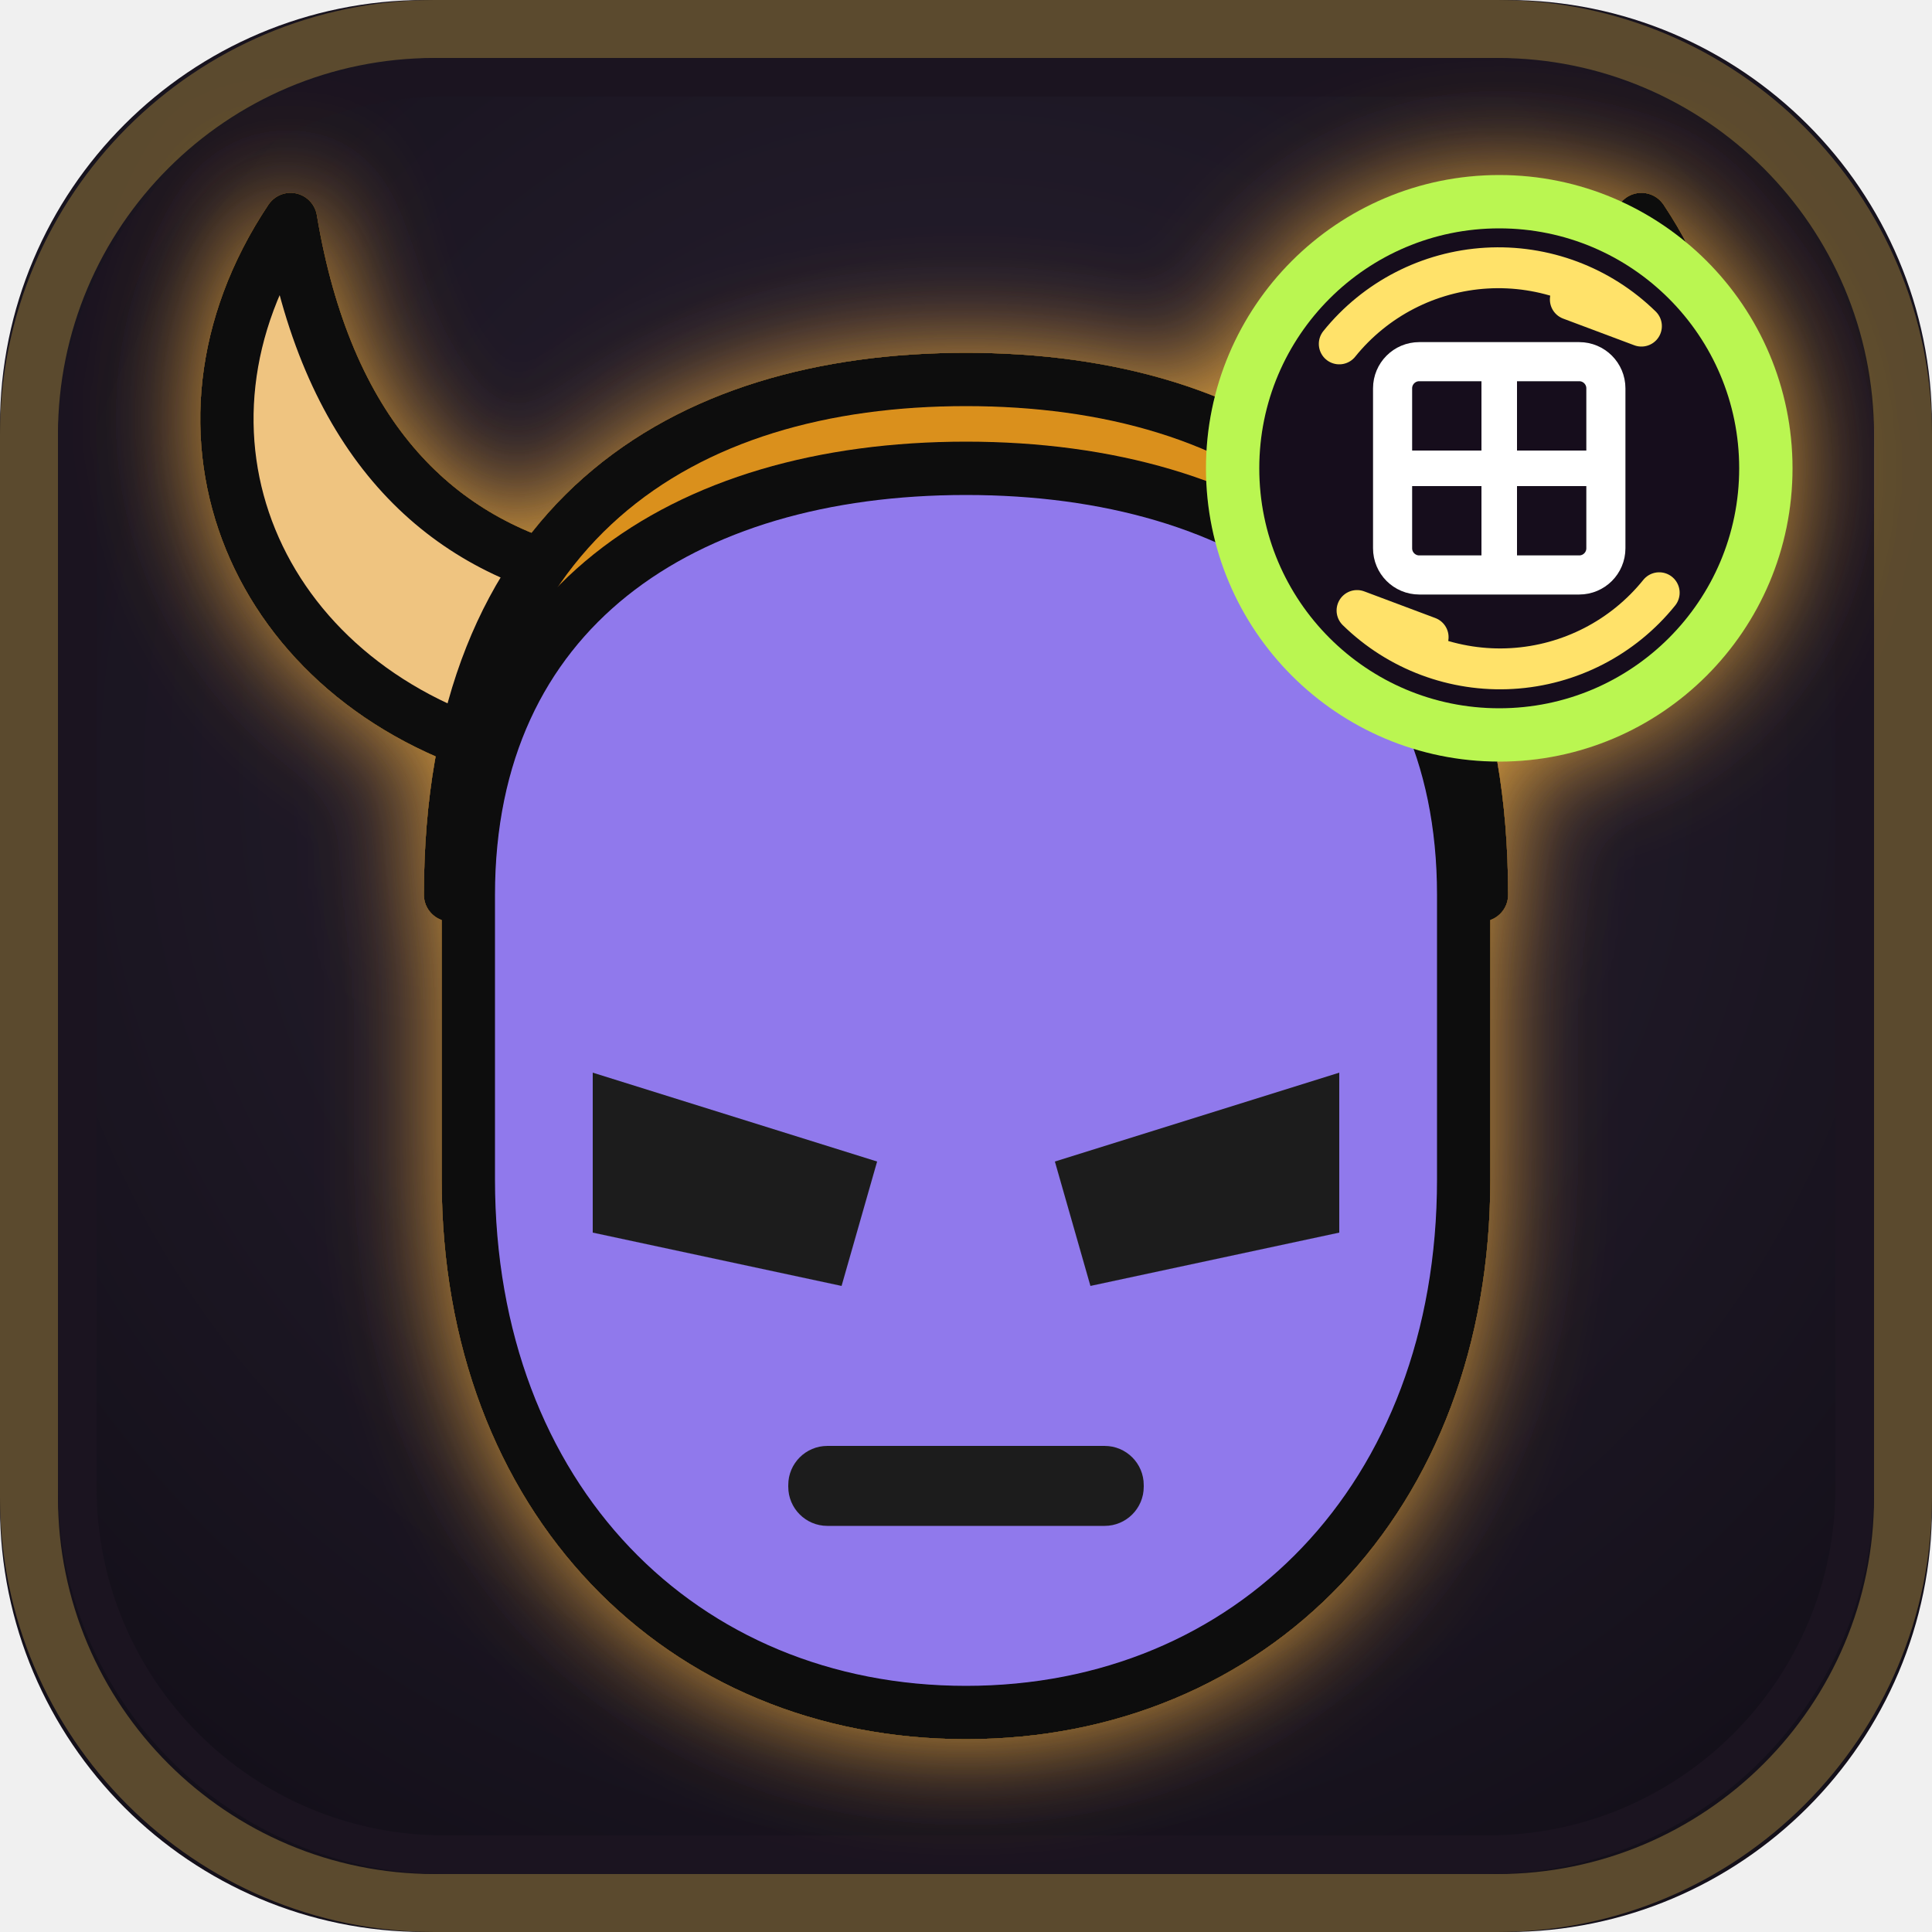
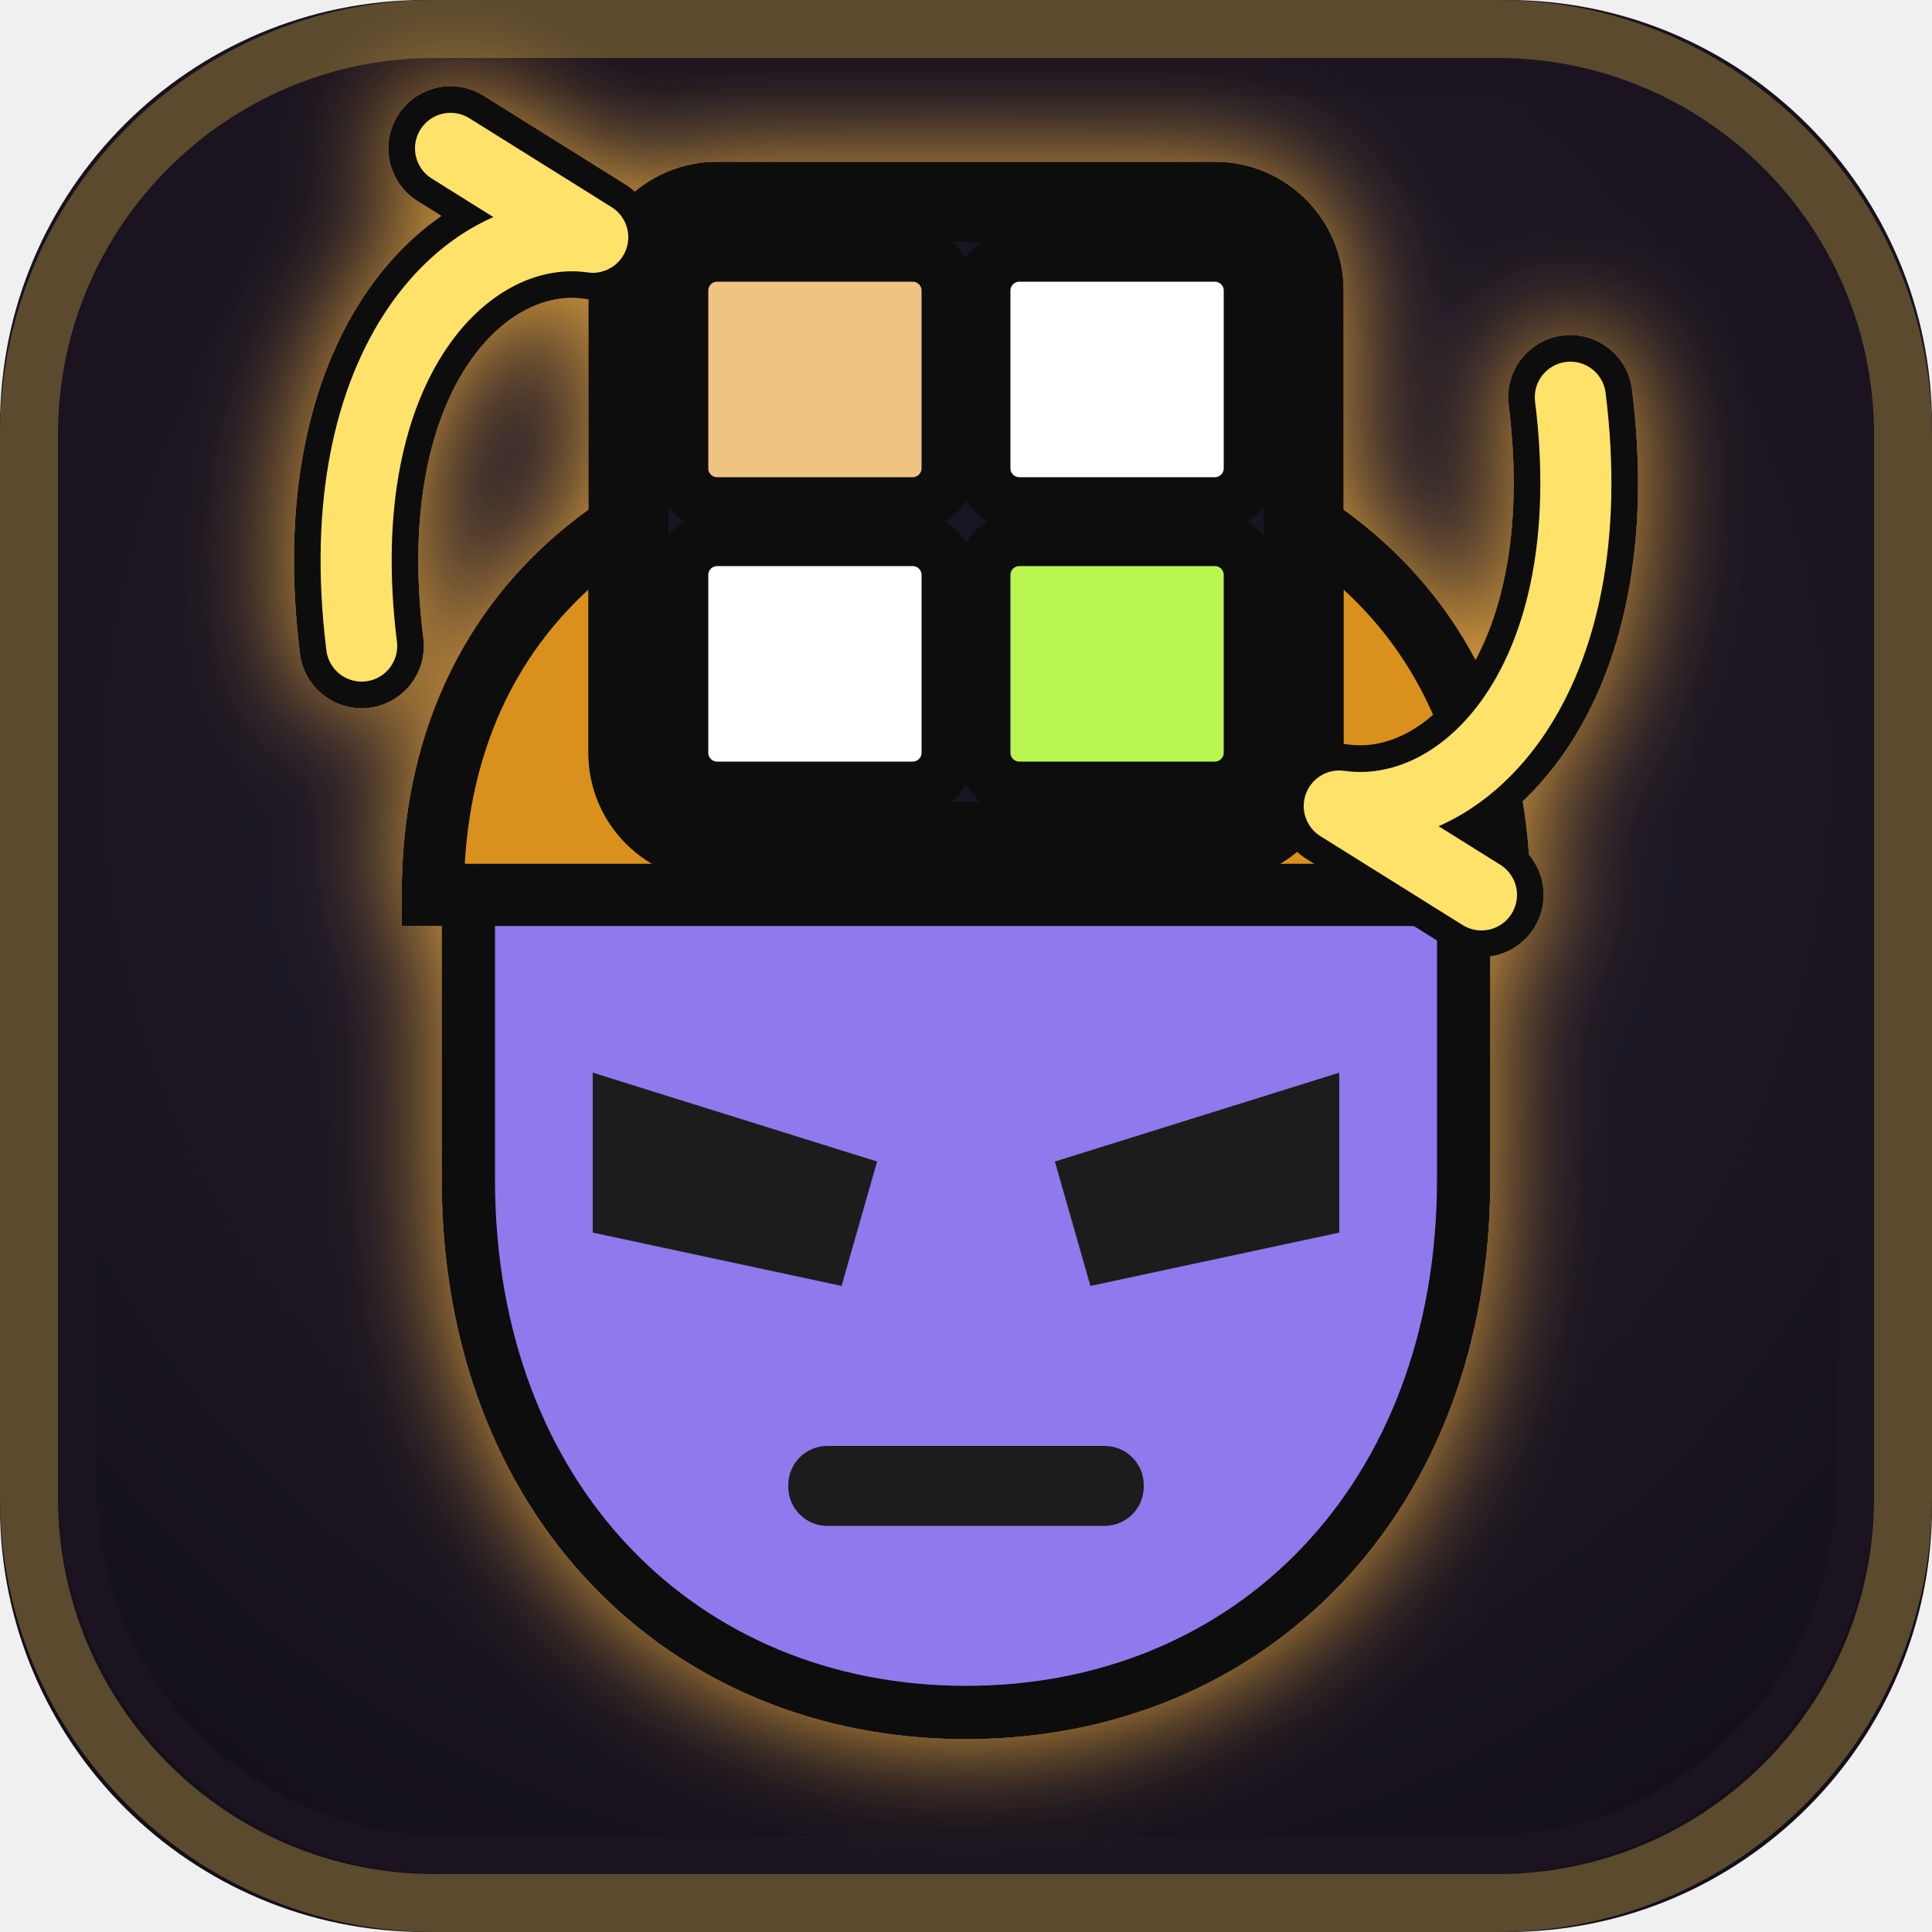
<svg xmlns="http://www.w3.org/2000/svg" viewBox="0 0 100 100" width="256" height="256">
  <defs>
    <linearGradient id="gMetal" x1="0" y1="0" x2="1" y2="1">
      <stop offset="0" stop-color="#f4f7fb" />
      <stop offset=".5" stop-color="#a9b6c7" />
      <stop offset="1" stop-color="#5d6b80" />
    </linearGradient>
    <linearGradient id="gGold" x1="0" y1="0" x2="1" y2="1">
      <stop offset="0" stop-color="#fff0a8" />
      <stop offset=".5" stop-color="#e5a82a" />
      <stop offset="1" stop-color="#8f5d0b" />
    </linearGradient>
    <radialGradient id="gBg" cx=".5" cy=".4" r=".8">
      <stop offset="0" stop-color="#2a2233" />
      <stop offset=".8" stop-color="#14101a" />
    </radialGradient>
    <filter id="glow" x="-30%" y="-30%" width="160%" height="160%">
      <feDropShadow dx="0" dy="0" stdDeviation="3" flood-color="#fab342" flood-opacity=".9" />
    </filter>
  </defs>
  <rect width="100" height="100" rx="22" fill="url(#gBg)" />
  <rect x="1.5" y="1.5" width="97" height="97" rx="21" fill="none" stroke="#5b4a2e" stroke-width="3" />
  <rect x="4" y="4" width="92" height="92" rx="19" fill="none" stroke="#1b1420" stroke-width="2" />
  <g transform="translate(4 4) scale(.92)" filter="url(#glow)">
-     <path fill="#efc480" stroke="#0b0810" stroke-width="3" stroke-linejoin="round" d="M24 38 C10 34 4 20 12 8 C14 20 20 26 28 28 Z" />
-     <path fill="#efc480" stroke="#0b0810" stroke-width="3" stroke-linejoin="round" d="M76 38 C90 34 96 20 88 8 C86 20 80 26 72 28 Z" />
-     <path fill="#da901b" stroke="#0b0810" stroke-width="3" stroke-linejoin="round" d="M21 46 C21 25 34 17 50 17 C66 17 79 25 79 46 Z" />
-     <path fill="#ffffff" fill-opacity=".4" d="M30 35 C33 25 41 21 50 21 L46 35 Z" />
    <path fill="#9079ec" stroke="#0b0810" stroke-width="3" stroke-linejoin="round" d="M22 46 C22 30 34 22 50 22 C66 22 78 30 78 46 V62 C78 80 66 92 50 92 C34 92 22 80 22 62 Z" />
    <path fill="#1f1f1f" d="M29 56 L45 61 L43 68 L29 65 Z" />
    <path fill="#1f1f1f" d="M71 56 L55 61 L57 68 L71 65 Z" />
    <rect fill="#1f1f1f" x="40" y="77" width="20" height="4.5" rx="2.2" />
-     <circle fill="#14101a" stroke="#baf651" stroke-width="3" cx="80" cy="22" r="15" />
-     <rect fill="none" stroke="#fff" stroke-width="2.2" x="74" y="16" width="12" height="12" rx="1.5" />
-     <path fill="none" stroke="#fff" stroke-width="2" d="M80 16 V28 M74 22 H86" />
-     <path fill="none" stroke="#ffe26a" stroke-width="2.3" stroke-linecap="round" stroke-linejoin="round" d="M71 15 A11.5 11.5 0 0 1 88 14 M88 14 L84 12.5 M89 29 A11.5 11.5 0 0 1 72 30 M72 30 L76 31.5" />
+     <path fill="#da901b" stroke="#0b0810" stroke-width="3.5" d="M20 46 C20 29 33 20 50 20 C67 20 80 29 80 46 Z" />
+     <rect fill="#181320" stroke="#0b0810" stroke-width="4.5" x="31" y="7" width="38" height="36" rx="5" />
+     <rect fill="#efc480" stroke="#0b0810" stroke-width="3" x="34" y="10" width="15" height="14" rx="2" />
+     <rect fill="#baf651" stroke="#0b0810" stroke-width="3" x="51" y="26" width="15" height="14" rx="2" />
+     <rect fill="#ffffff" stroke="#0b0810" stroke-width="3" x="51" y="10" width="15" height="14" rx="2" />
+     <rect fill="#ffffff" stroke="#0b0810" stroke-width="3" x="34" y="26" width="15" height="14" rx="2" />
+     <path fill="none" stroke="#0b0810" stroke-width="7" stroke-linecap="round" stroke-linejoin="round" d="M16 32 C14 16 22 8 29 9 M29 9 L21 4 M84 18 C86 34 78 42 71 41 M71 41 L79 46" />
+     <path fill="none" stroke="#ffe26a" stroke-width="4" stroke-linecap="round" stroke-linejoin="round" d="M16 32 C14 16 22 8 29 9 M29 9 L21 4 M84 18 C86 34 78 42 71 41 M71 41 L79 46" />
  </g>
</svg>
